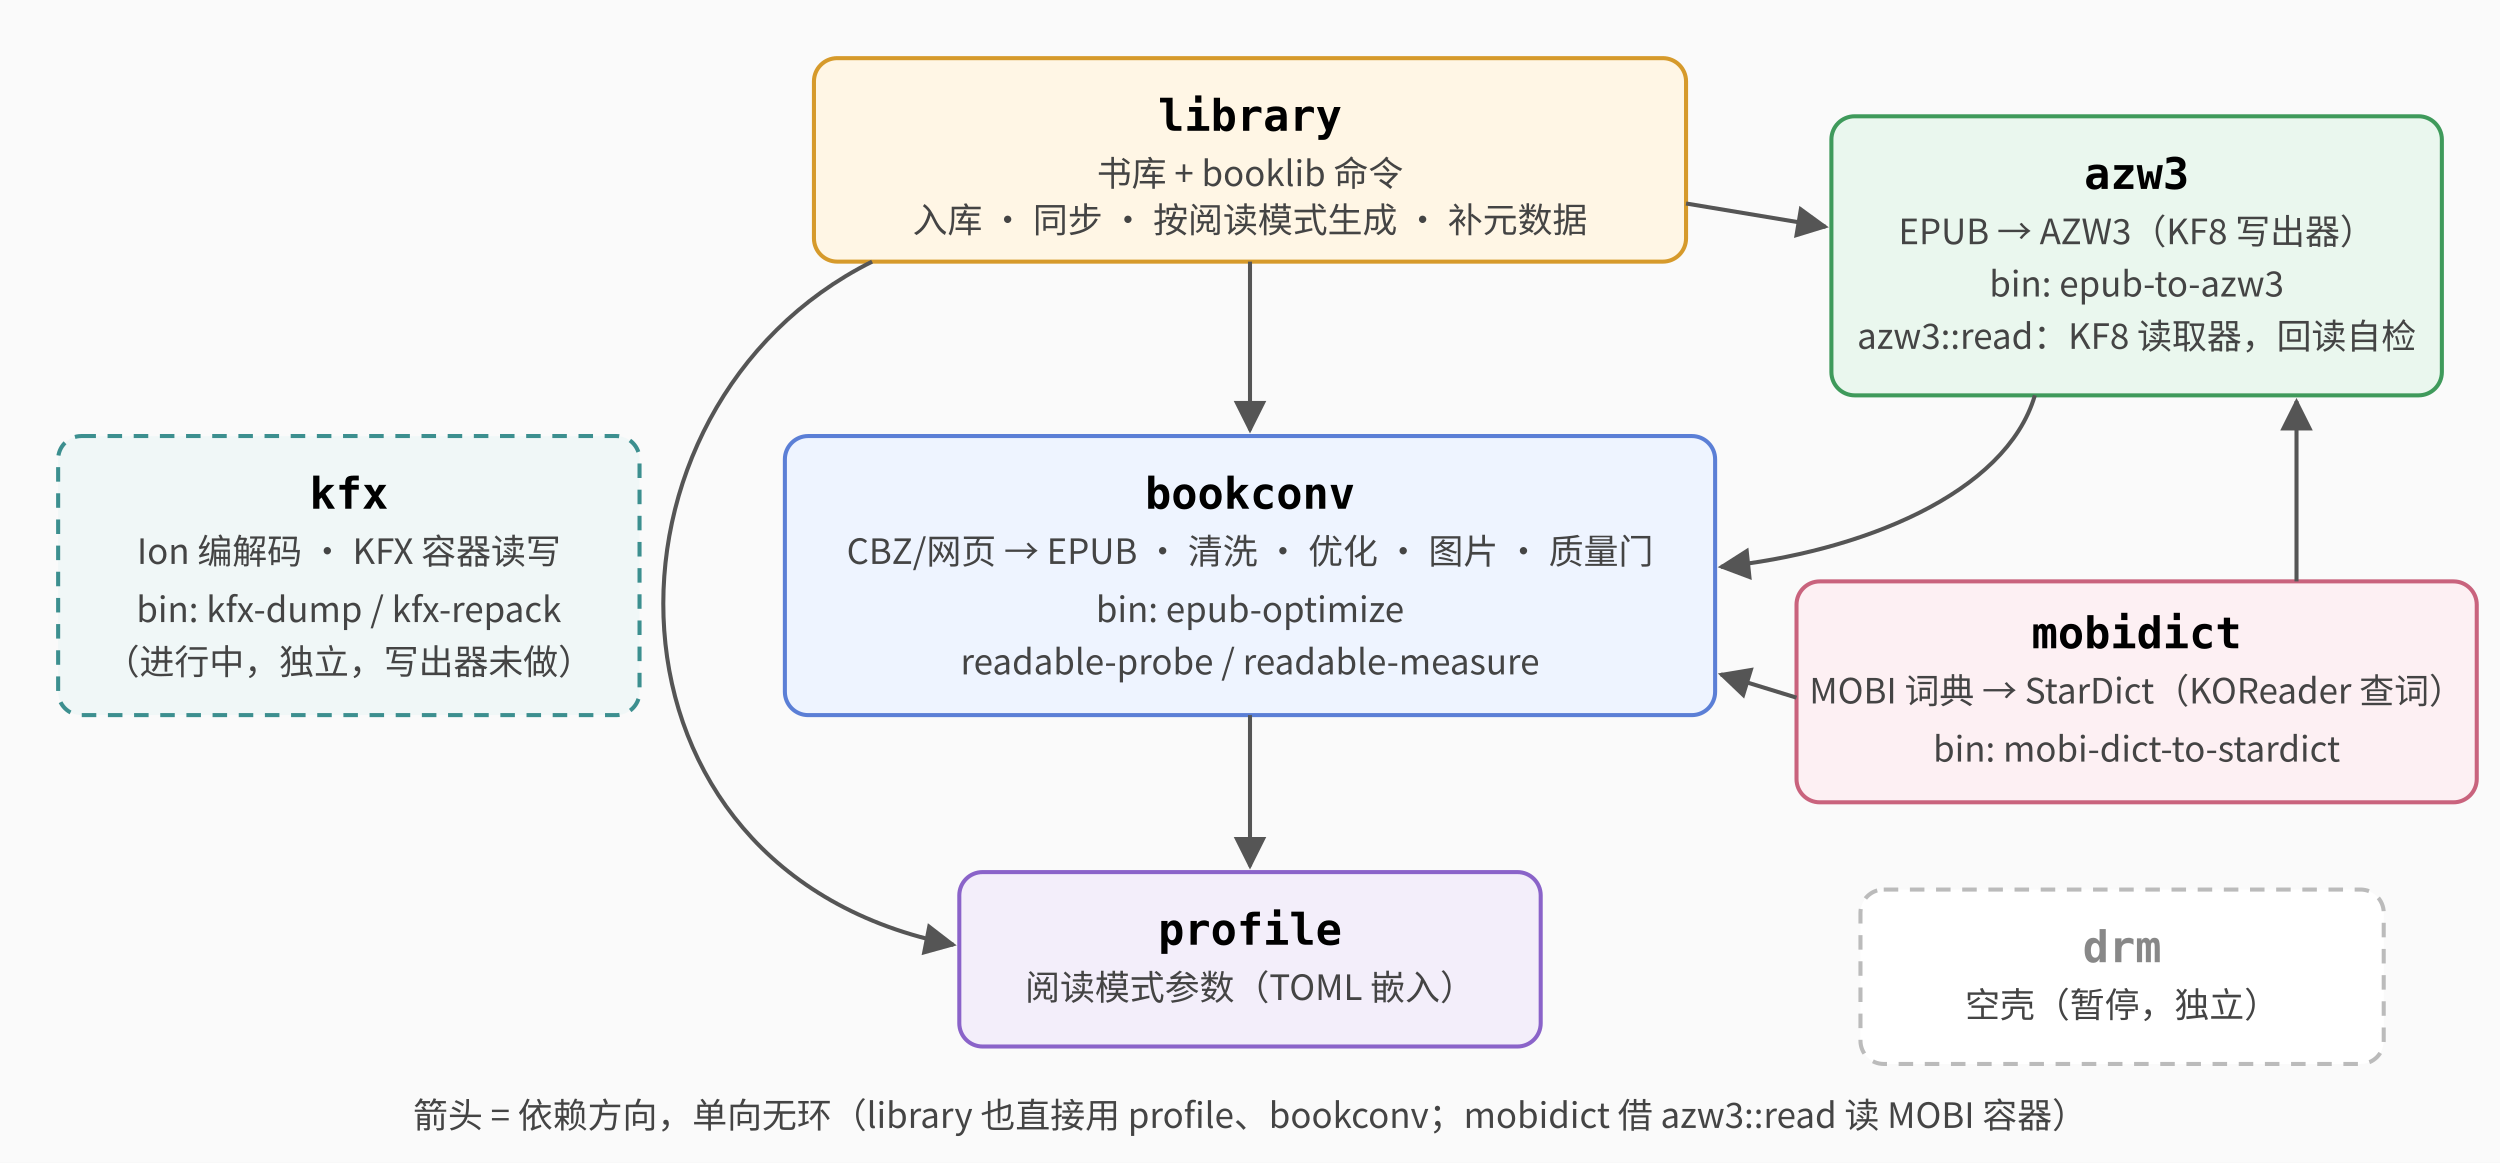
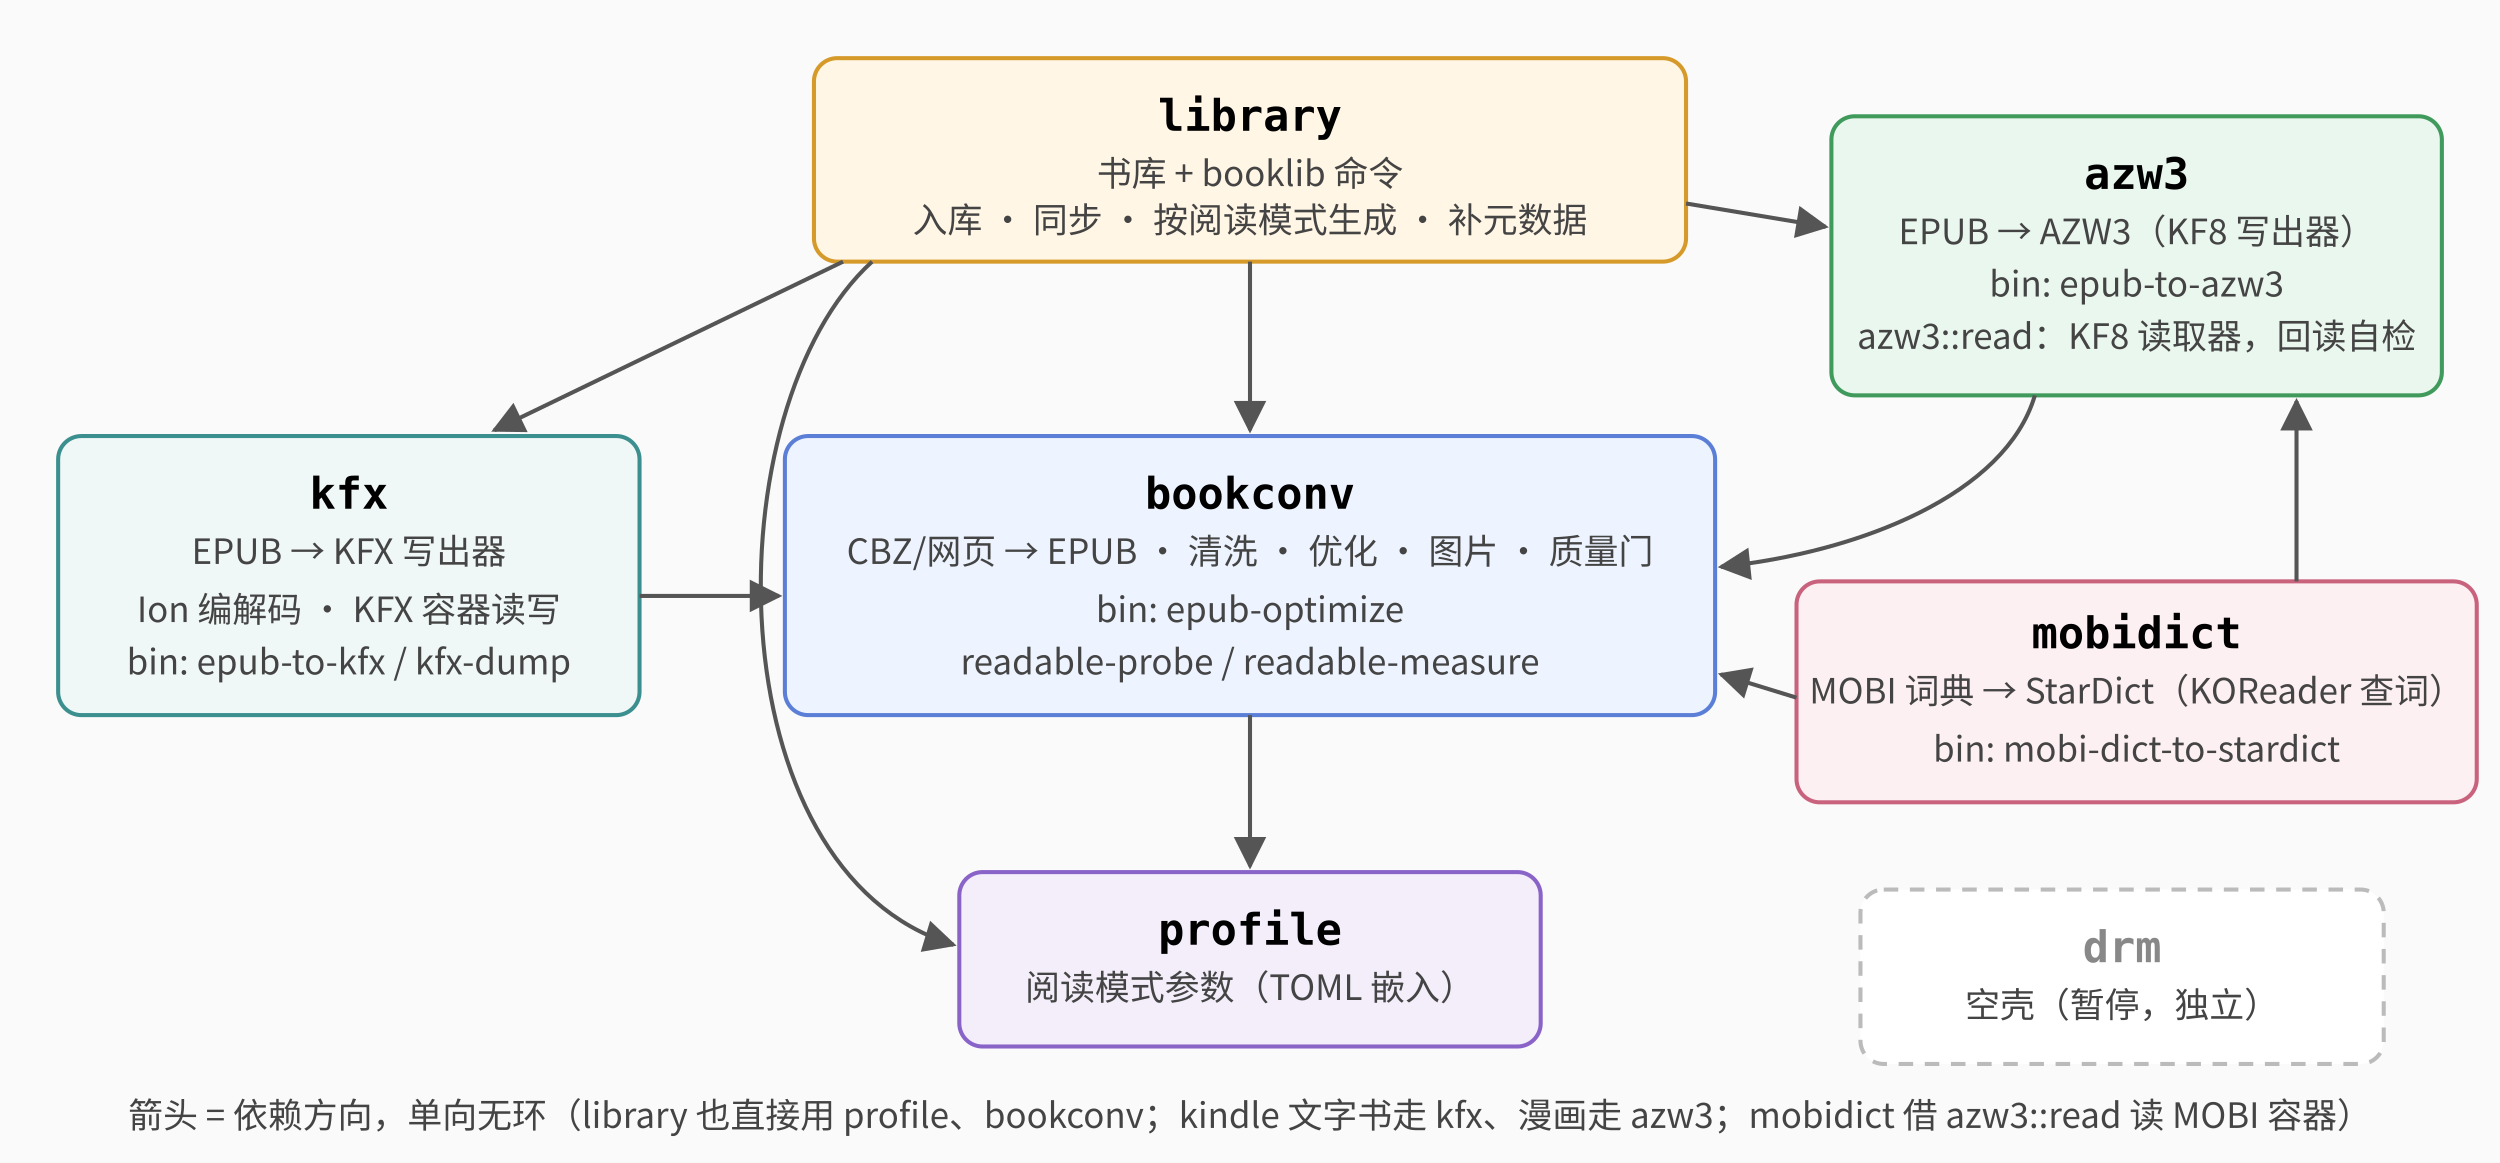
<svg xmlns="http://www.w3.org/2000/svg" viewBox="0 0 860 400" font-family="'Noto Sans CJK SC','PingFang SC','Microsoft YaHei',sans-serif" font-size="14">
  <defs>
    <marker id="a" viewBox="0 0 10 10" refX="9" refY="5" markerWidth="8" markerHeight="8" orient="auto">
      <path d="M0 0L10 5L0 10z" fill="#555" />
    </marker>
    <style>
      .c{stroke-width:1.4;rx:8}
      .n{font-weight:bold;font-size:15px;font-family:monospace}
      .s{font-size:12px;fill:#444}
      .l{stroke:#555;stroke-width:1.4;fill:none}
    </style>
  </defs>
  <rect width="860" height="400" fill="#fafafa" />
  <rect class="c" x="280" y="20" width="300" height="70" fill="#fff6e5" stroke="#d69a2b" />
  <text x="430" y="45" text-anchor="middle" class="n">library</text>
  <text x="430" y="64" text-anchor="middle" class="s">书库 + booklib 命令</text>
  <text x="430" y="80" text-anchor="middle" class="s">入库 · 同步 · 按阅读模式生成 · 补元数据</text>
  <rect class="c" x="270" y="150" width="320" height="96" fill="#eef4ff" stroke="#5b7fd6" />
  <text x="430" y="175" text-anchor="middle" class="n">bookconv</text>
  <text x="430" y="194" text-anchor="middle" class="s">CBZ/网页 → EPUB · 清洗 · 优化 · 图片 · 质量门</text>
  <text x="430" y="214" text-anchor="middle" class="s">bin: epub-optimize</text>
  <text x="430" y="232" text-anchor="middle" class="s">readable-probe / readable-measure</text>
  <rect class="c" x="330" y="300" width="200" height="60" fill="#f3eefa" stroke="#8a63c9" />
  <text x="430" y="325" text-anchor="middle" class="n">profile</text>
  <text x="430" y="344" text-anchor="middle" class="s">阅读模式参数（TOML 嵌入）</text>
  <rect class="c" x="630" y="40" width="210" height="96" fill="#eaf7ee" stroke="#3f9a5b" />
  <text x="735" y="65" text-anchor="middle" class="n">azw3</text>
  <text x="735" y="84" text-anchor="middle" class="s">EPUB → AZW3（KF8 写出器）</text>
  <text x="735" y="102" text-anchor="middle" class="s">bin: epub-to-azw3</text>
  <text x="735" y="120" text-anchor="middle" class="s">azw3::read：KF8 读取器，回读自检</text>
  <rect class="c" x="618" y="200" width="234" height="76" fill="#fdf0f3" stroke="#c9637d" />
  <text x="735" y="223" text-anchor="middle" class="n">mobidict</text>
  <text x="735" y="242" text-anchor="middle" class="s">MOBI 词典 → StarDict（KOReader 查词）</text>
  <text x="735" y="262" text-anchor="middle" class="s">bin: mobi-dict-to-stardict</text>
  <rect class="c" x="640" y="306" width="180" height="60" fill="#fff" stroke="#bbb" stroke-dasharray="5 4" />
  <text x="730" y="331" text-anchor="middle" class="n" fill="#888">drm</text>
  <text x="730" y="350" text-anchor="middle" class="s">空壳（暂停，独立）</text>
-   <rect class="c" x="20" y="150" width="200" height="96" fill="#f0f7f7" stroke="#3c8f8f" stroke-dasharray="5 4" />
+   <rect class="c" x="20" y="150" width="200" height="96" fill="#f0f7f7" stroke="#3c8f8f" />
  <text x="120" y="175" text-anchor="middle" class="n">kfx</text>
-   <text x="120" y="194" text-anchor="middle" class="s">Ion 编解码 · KFX 容器读写</text>
-   <text x="120" y="214" text-anchor="middle" class="s">bin: kfx-dump / kfx-repack</text>
-   <text x="120" y="232" text-anchor="middle" class="s">（进行中，独立，写出器未做）</text>
+   <text x="120" y="194" text-anchor="middle" class="s">EPUB → KFX 写出器</text>
+   <text x="120" y="214" text-anchor="middle" class="s">Ion 编解码 · KFX 容器读写</text>
+   <text x="120" y="232" text-anchor="middle" class="s">bin: epub-to-kfx / kfx-dump</text>
  <path class="l" d="M430 90 L430 148" marker-end="url(#a)" />
  <path class="l" d="M430 246 L430 298" marker-end="url(#a)" />
-   <path class="l" d="M300 90 C200 140 200 300 328 325" marker-end="url(#a)" />
+   <path class="l" d="M300 90 C245 140 245 300 328 325" marker-end="url(#a)" />
+   <path class="l" d="M290 90 L170 148" marker-end="url(#a)" />
+   <path class="l" d="M220 205 L268 205" marker-end="url(#a)" />
  <path class="l" d="M580 70 L628 78" marker-end="url(#a)" />
  <path class="l" d="M700 136 C690 170 640 190 592 195" marker-end="url(#a)" />
  <path class="l" d="M790 200 L790 138" marker-end="url(#a)" />
  <path class="l" d="M618 240 L592 232" marker-end="url(#a)" />
-   <text x="430" y="388" text-anchor="middle" class="s">箭头 = 依赖方向，单向无环（library 也直接用 profile、bookconv；mobidict 借 azw3::read 读 MOBI 容器）</text>
+   <text x="430" y="388" text-anchor="middle" class="s">箭头 = 依赖方向，单向无环（library 也直接用 profile、bookconv；kindle 文字书走 kfx、漫画走 azw3；mobidict 借 azw3::read 读 MOBI 容器）</text>
</svg>
